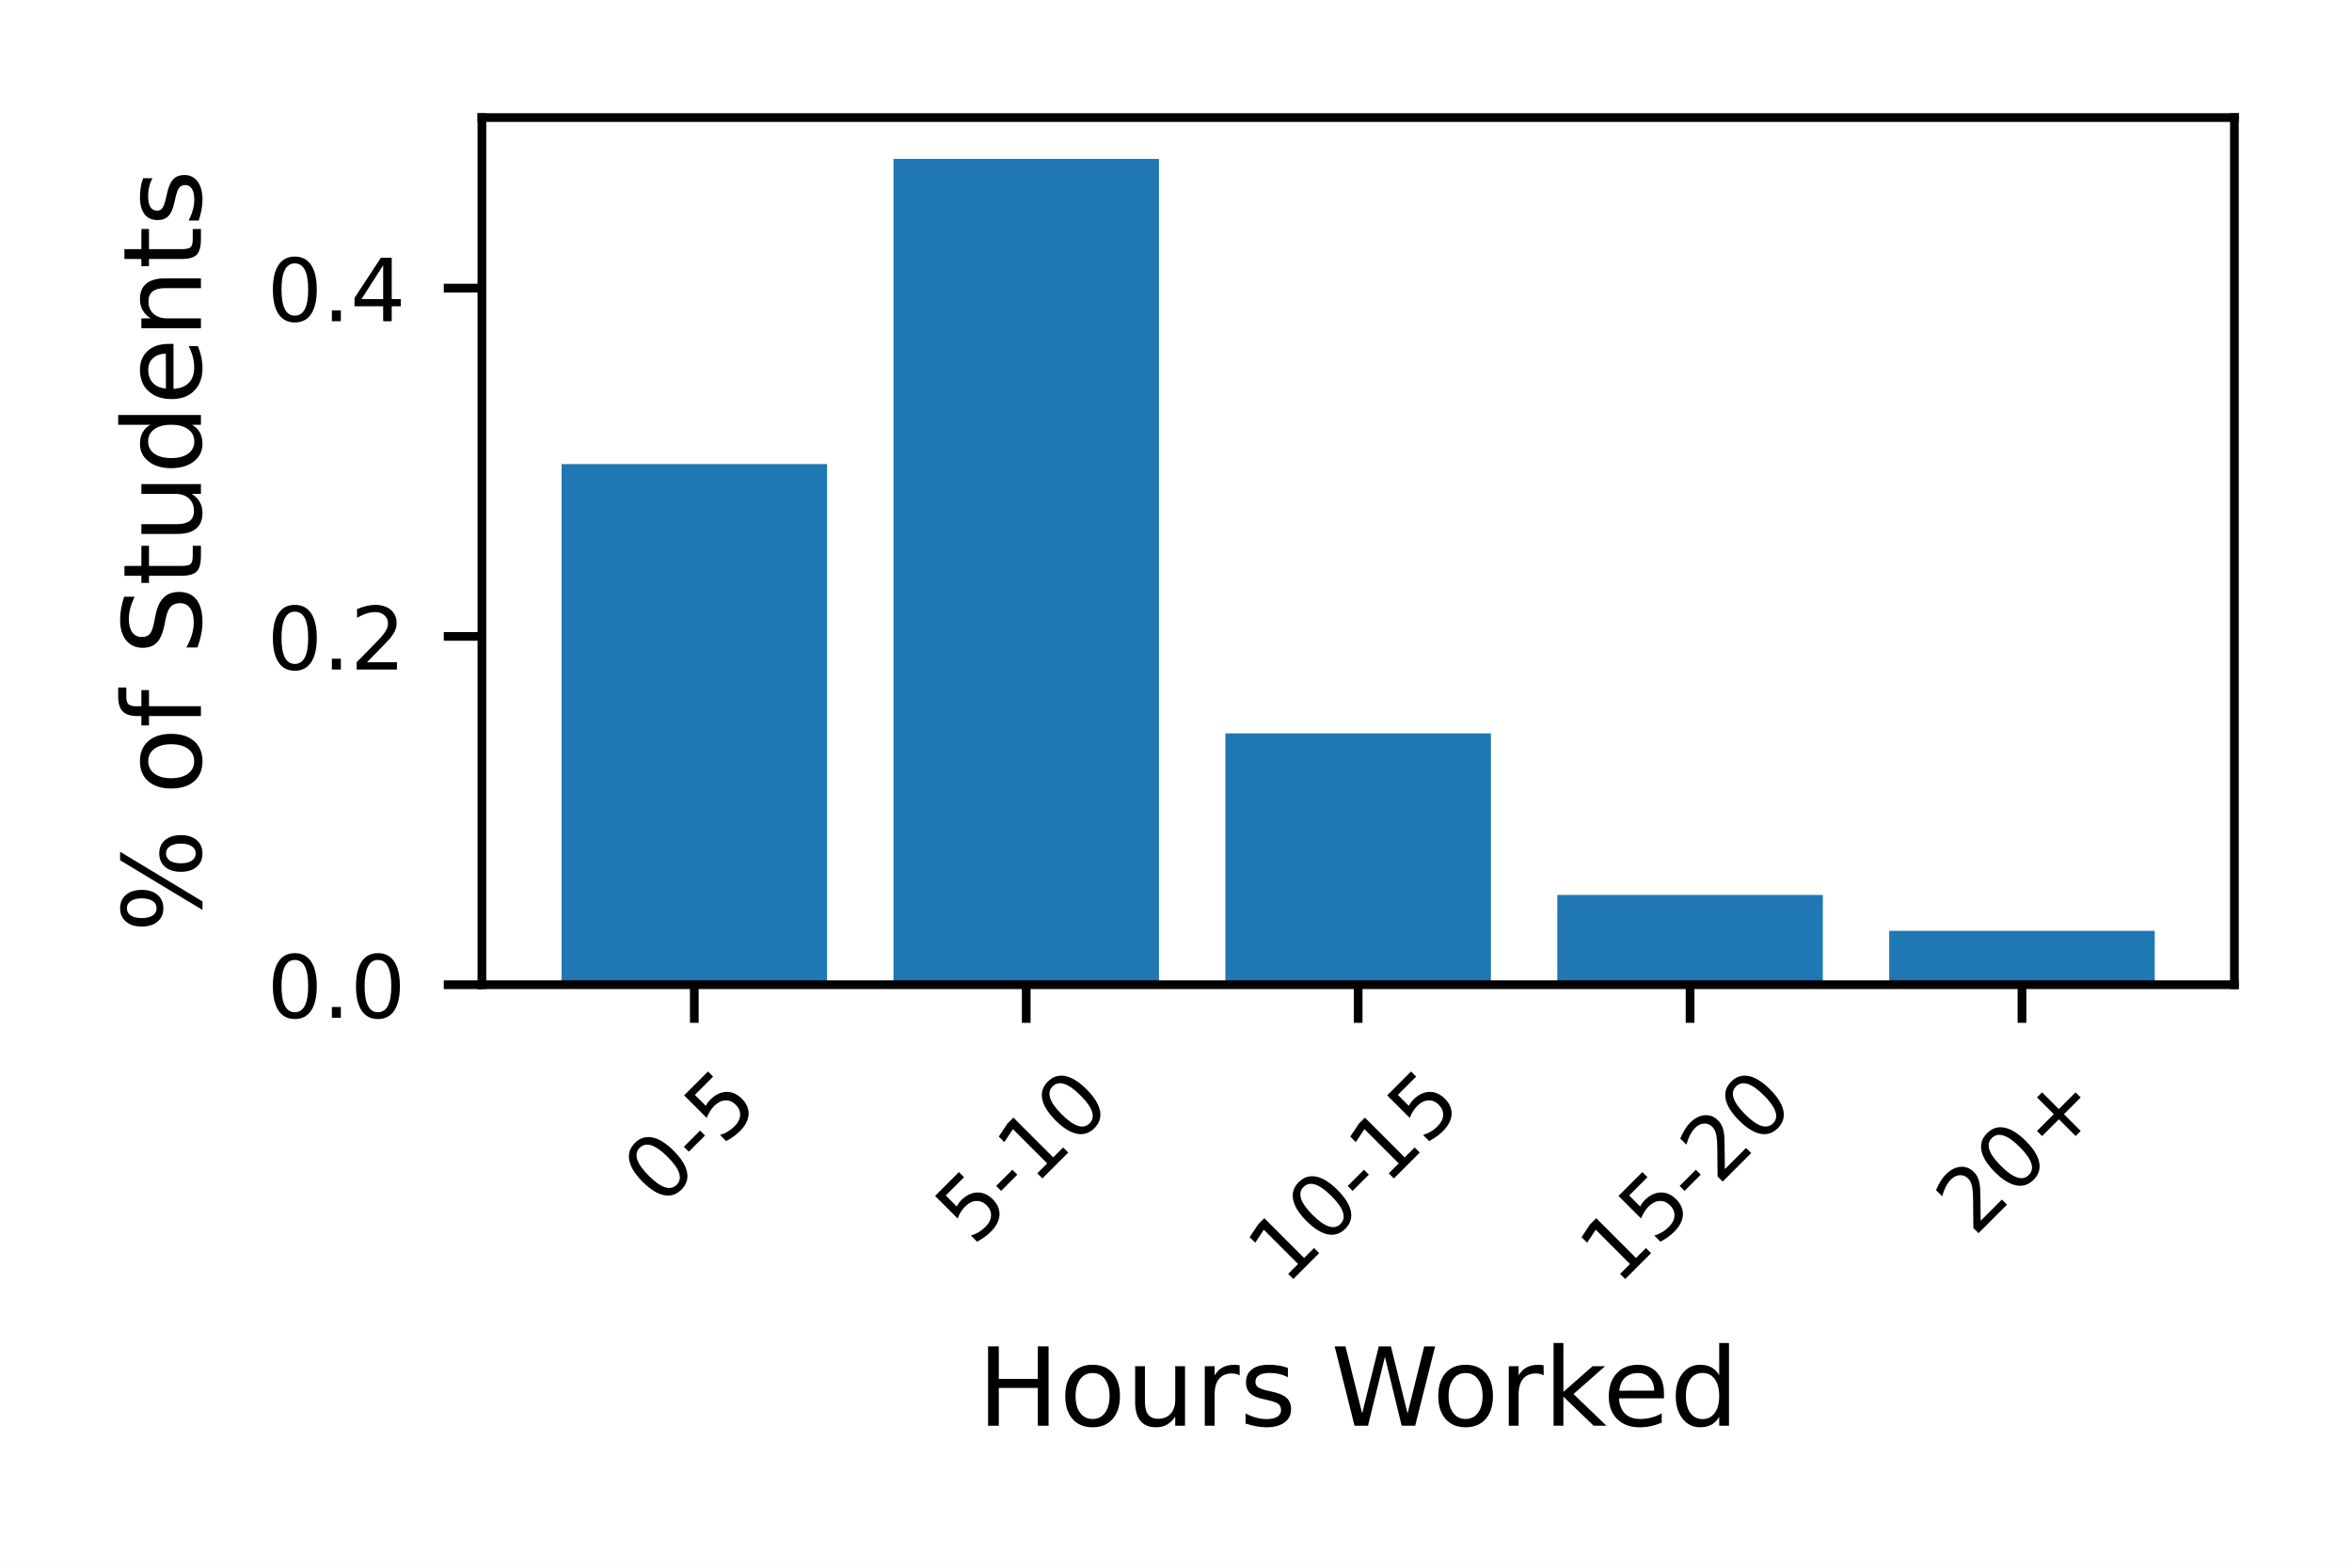
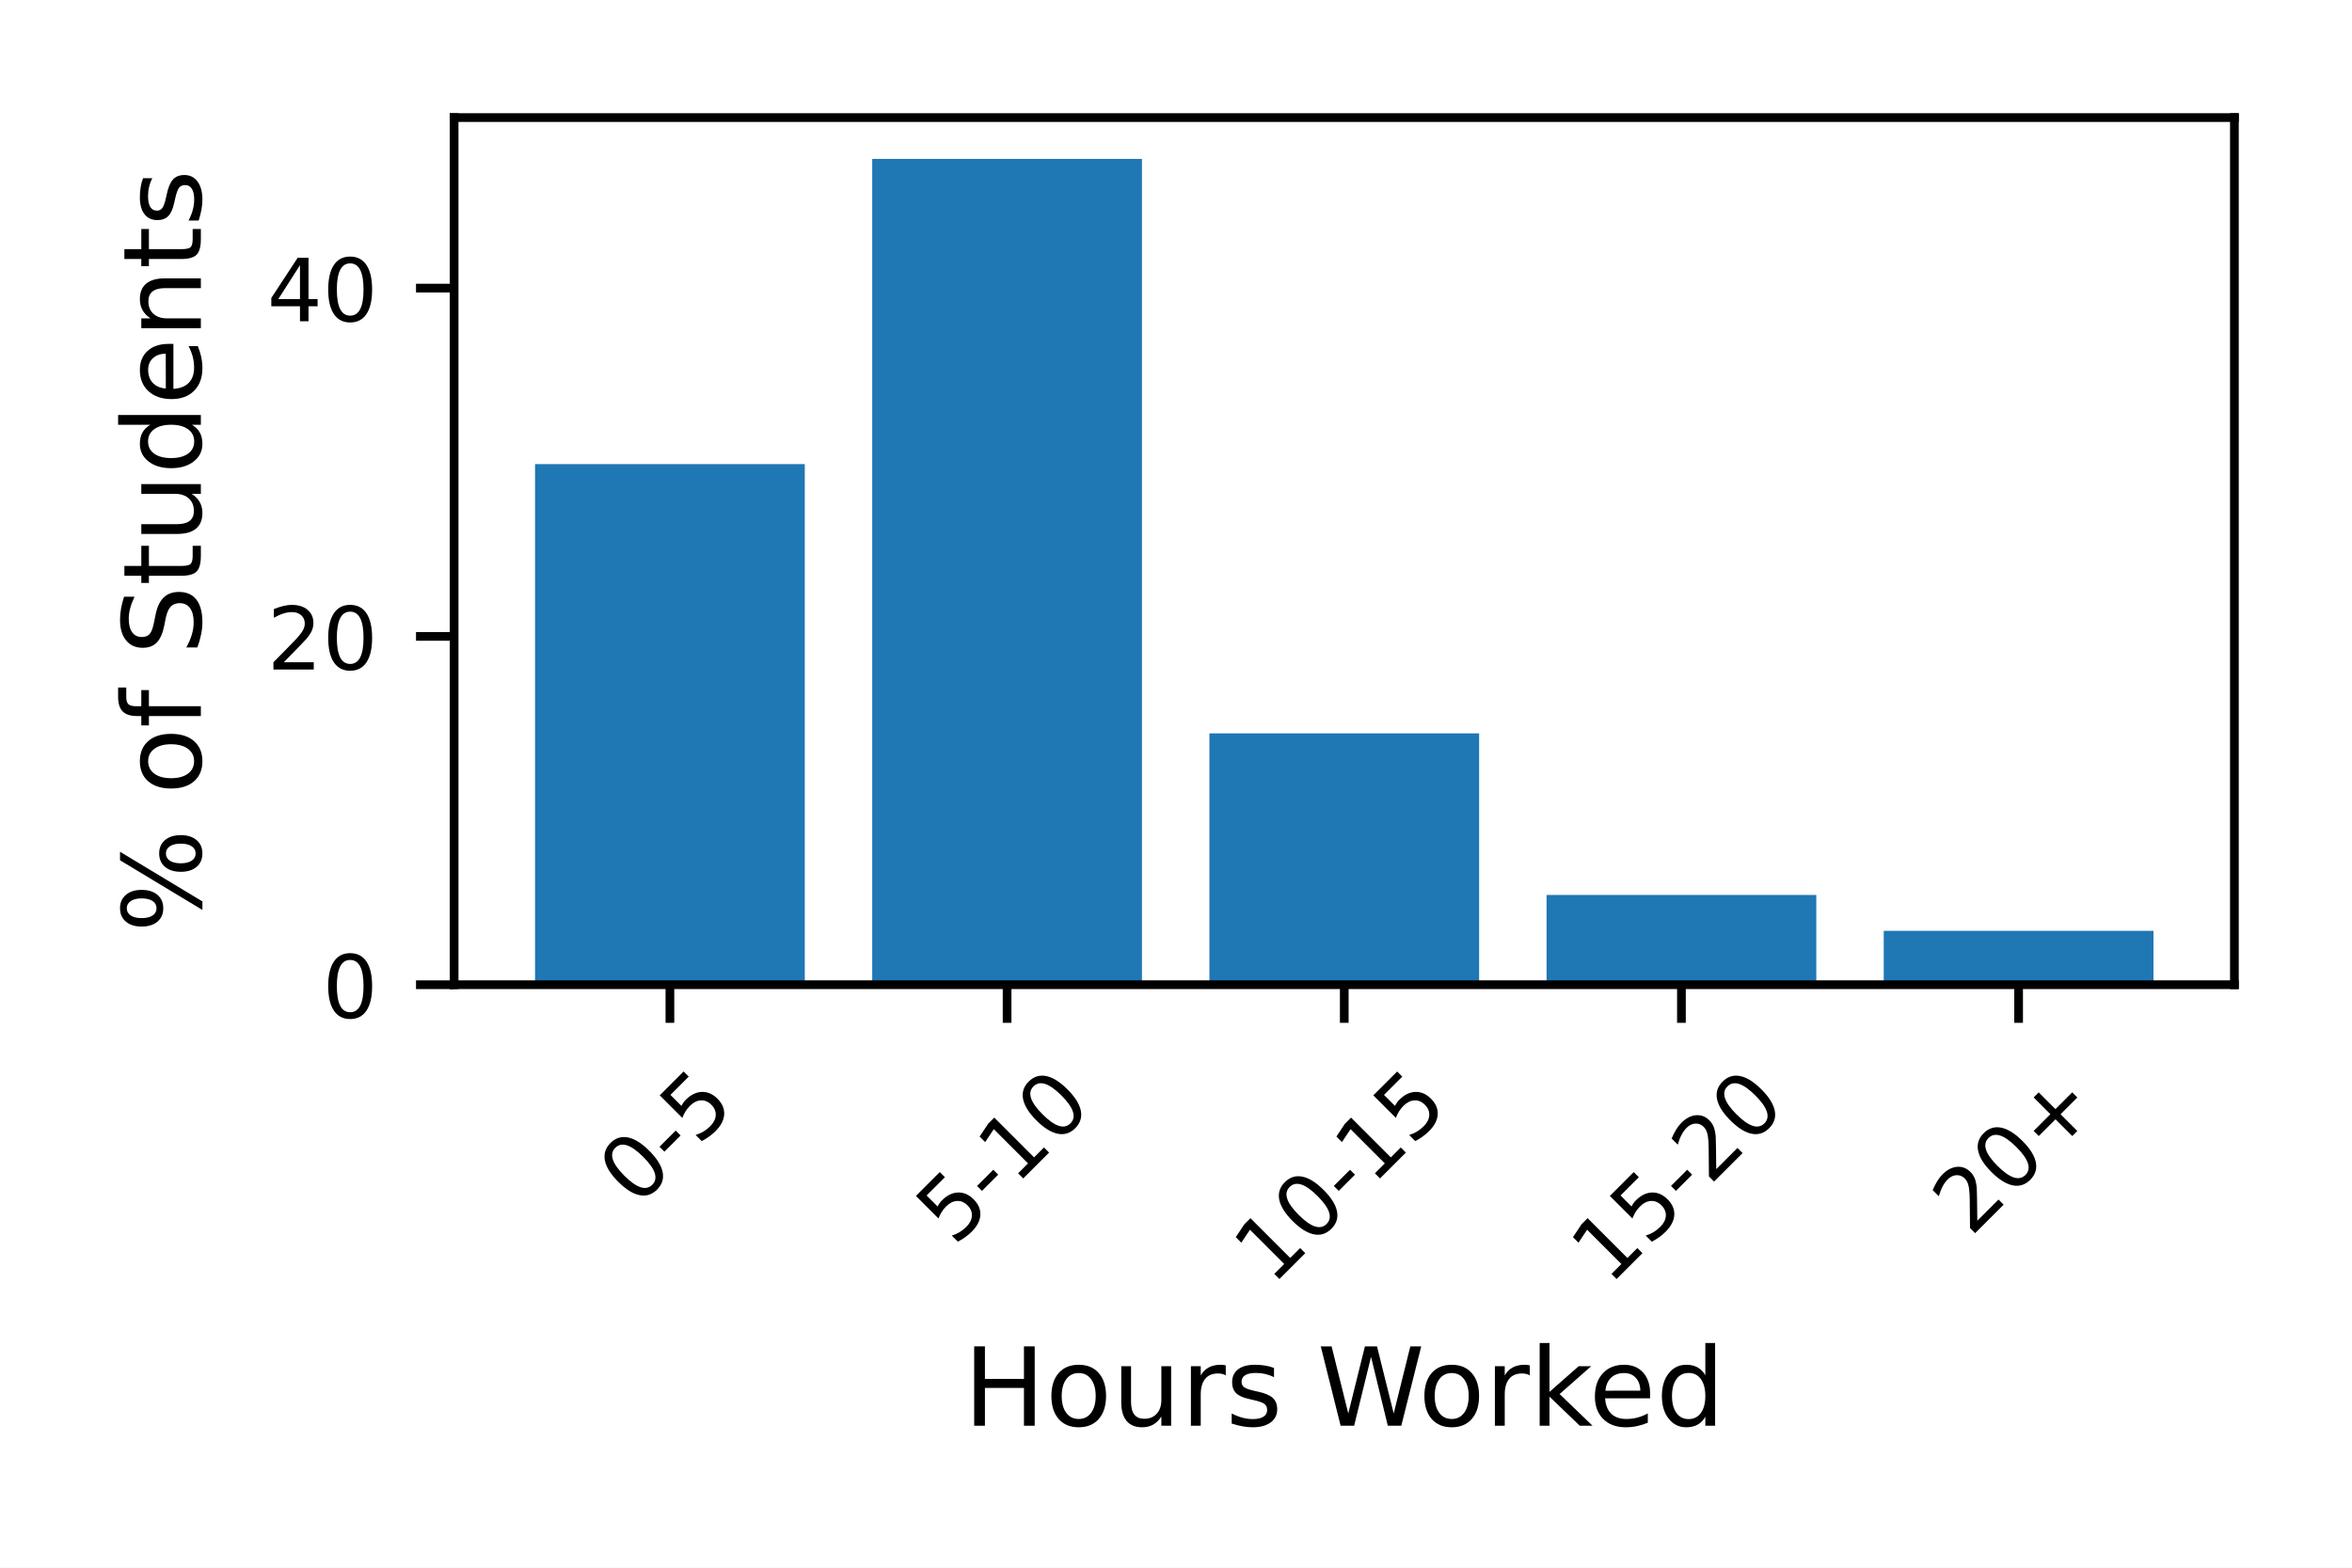
<svg xmlns="http://www.w3.org/2000/svg" xmlns:xlink="http://www.w3.org/1999/xlink" width="216pt" height="144pt" viewBox="0 0 216 144" version="1.1">
  <defs>
    <style type="text/css">*{stroke-linejoin: round; stroke-linecap: butt}</style>
  </defs>
  <g id="figure_1">
    <g id="patch_1">
      <path d="M 0 144  L 216 144  L 216 0  L 0 0  z " style="fill: #ffffff" />
    </g>
    <g id="axes_1">
      <g id="patch_2">
-         <path d="M 44.255 90.45  L 205.2 90.45  L 205.2 10.8  L 44.255 10.8  z " style="fill: #ffffff" />
+         <path d="M 41.705 90.45  L 205.2 90.45  L 205.2 10.8  L 41.705 10.8  z " style="fill: #ffffff" />
      </g>
      <g id="patch_3">
-         <path d="M 51.571 90.45  L 75.956 90.45  L 75.956 42.627  L 51.571 42.627  z " clip-path="url(#p4d3fccb7ea)" style="fill: #1f77b4" />
+         <path d="M 49.137 90.45  L 73.909 90.45  L 73.909 42.627  L 49.137 42.627  z " clip-path="url(#p85bb1d453a)" style="fill: #1f77b4" />
      </g>
      <g id="patch_4">
-         <path d="M 82.053 90.45  L 106.438 90.45  L 106.438 14.593  L 82.053 14.593  z " clip-path="url(#p4d3fccb7ea)" style="fill: #1f77b4" />
+         <path d="M 80.102 90.45  L 104.874 90.45  L 104.874 14.593  L 80.102 14.593  z " clip-path="url(#p85bb1d453a)" style="fill: #1f77b4" />
      </g>
      <g id="patch_5">
-         <path d="M 112.535 90.45  L 136.92 90.45  L 136.92 67.363  L 112.535 67.363  z " clip-path="url(#p4d3fccb7ea)" style="fill: #1f77b4" />
+         <path d="M 111.067 90.45  L 135.838 90.45  L 135.838 67.363  L 111.067 67.363  z " clip-path="url(#p85bb1d453a)" style="fill: #1f77b4" />
      </g>
      <g id="patch_6">
-         <path d="M 143.017 90.45  L 167.402 90.45  L 167.402 82.205  L 143.017 82.205  z " clip-path="url(#p4d3fccb7ea)" style="fill: #1f77b4" />
+         <path d="M 142.031 90.45  L 166.803 90.45  L 166.803 82.205  L 142.031 82.205  z " clip-path="url(#p85bb1d453a)" style="fill: #1f77b4" />
      </g>
      <g id="patch_7">
-         <path d="M 173.499 90.45  L 197.884 90.45  L 197.884 85.503  L 173.499 85.503  z " clip-path="url(#p4d3fccb7ea)" style="fill: #1f77b4" />
+         <path d="M 172.996 90.45  L 197.768 90.45  L 197.768 85.503  L 172.996 85.503  z " clip-path="url(#p85bb1d453a)" style="fill: #1f77b4" />
      </g>
      <g id="matplotlib.axis_1">
        <g id="xtick_1">
          <g id="line2d_1">
            <defs>
-               <path id="m975e7109b5" d="M 0 0  L 0 3.5  " style="stroke: #000000; stroke-width: 0.8" />
-             </defs>
-             <g>
-               <use xlink:href="#m975e7109b5" x="63.763" y="90.45" style="stroke: #000000; stroke-width: 0.8" />
+               <path id="m13edde7e60" d="M 0 0  L 0 3.5  " style="stroke: #000000; stroke-width: 0.8" />
+             </defs>
+             <g>
+               <use xlink:href="#m13edde7e60" x="61.523" y="90.45" style="stroke: #000000; stroke-width: 0.8" />
            </g>
          </g>
          <g id="text_1">
-             <g transform="translate(60.70481 110.9876) rotate(-45) scale(0.08 -0.08)">
+             <g transform="translate(58.4639 110.9876) rotate(-45) scale(0.08 -0.08)">
              <defs>
                <path id="DejaVuSans-30" d="M 2034 4250  Q 1547 4250 1301 3770  Q 1056 3291 1056 2328  Q 1056 1369 1301 889  Q 1547 409 2034 409  Q 2525 409 2770 889  Q 3016 1369 3016 2328  Q 3016 3291 2770 3770  Q 2525 4250 2034 4250  z M 2034 4750  Q 2819 4750 3233 4129  Q 3647 3509 3647 2328  Q 3647 1150 3233 529  Q 2819 -91 2034 -91  Q 1250 -91 836 529  Q 422 1150 422 2328  Q 422 3509 836 4129  Q 1250 4750 2034 4750  z " transform="scale(0.015625)" />
                <path id="DejaVuSans-2d" d="M 313 2009  L 1997 2009  L 1997 1497  L 313 1497  L 313 2009  z " transform="scale(0.015625)" />
                <path id="DejaVuSans-35" d="M 691 4666  L 3169 4666  L 3169 4134  L 1269 4134  L 1269 2991  Q 1406 3038 1543 3061  Q 1681 3084 1819 3084  Q 2600 3084 3056 2656  Q 3513 2228 3513 1497  Q 3513 744 3044 326  Q 2575 -91 1722 -91  Q 1428 -91 1123 -41  Q 819 9 494 109  L 494 744  Q 775 591 1075 516  Q 1375 441 1709 441  Q 2250 441 2565 725  Q 2881 1009 2881 1497  Q 2881 1984 2565 2268  Q 2250 2553 1709 2553  Q 1456 2553 1204 2497  Q 953 2441 691 2322  L 691 4666  z " transform="scale(0.015625)" />
              </defs>
              <use xlink:href="#DejaVuSans-30" />
              <use xlink:href="#DejaVuSans-2d" x="63.623" />
              <use xlink:href="#DejaVuSans-35" x="99.707" />
            </g>
          </g>
        </g>
        <g id="xtick_2">
          <g id="line2d_2">
            <g>
-               <use xlink:href="#m975e7109b5" x="94.245" y="90.45" style="stroke: #000000; stroke-width: 0.8" />
+               <use xlink:href="#m13edde7e60" x="92.488" y="90.45" style="stroke: #000000; stroke-width: 0.8" />
            </g>
          </g>
          <g id="text_2">
-             <g transform="translate(89.38723 114.5868) rotate(-45) scale(0.08 -0.08)">
+             <g transform="translate(87.62927 114.5868) rotate(-45) scale(0.08 -0.08)">
              <defs>
                <path id="DejaVuSans-31" d="M 794 531  L 1825 531  L 1825 4091  L 703 3866  L 703 4441  L 1819 4666  L 2450 4666  L 2450 531  L 3481 531  L 3481 0  L 794 0  L 794 531  z " transform="scale(0.015625)" />
              </defs>
              <use xlink:href="#DejaVuSans-35" />
              <use xlink:href="#DejaVuSans-2d" x="63.623" />
              <use xlink:href="#DejaVuSans-31" x="99.707" />
              <use xlink:href="#DejaVuSans-30" x="163.33" />
            </g>
          </g>
        </g>
        <g id="xtick_3">
          <g id="line2d_3">
            <g>
-               <use xlink:href="#m975e7109b5" x="124.728" y="90.45" style="stroke: #000000; stroke-width: 0.8" />
+               <use xlink:href="#m13edde7e60" x="123.453" y="90.45" style="stroke: #000000; stroke-width: 0.8" />
            </g>
          </g>
          <g id="text_3">
-             <g transform="translate(118.0696 118.186) rotate(-45) scale(0.08 -0.08)">
+             <g transform="translate(116.7946 118.186) rotate(-45) scale(0.08 -0.08)">
              <use xlink:href="#DejaVuSans-31" />
              <use xlink:href="#DejaVuSans-30" x="63.623" />
              <use xlink:href="#DejaVuSans-2d" x="127.246" />
              <use xlink:href="#DejaVuSans-31" x="163.33" />
              <use xlink:href="#DejaVuSans-35" x="226.953" />
            </g>
          </g>
        </g>
        <g id="xtick_4">
          <g id="line2d_4">
            <g>
-               <use xlink:href="#m975e7109b5" x="155.21" y="90.45" style="stroke: #000000; stroke-width: 0.8" />
+               <use xlink:href="#m13edde7e60" x="154.417" y="90.45" style="stroke: #000000; stroke-width: 0.8" />
            </g>
          </g>
          <g id="text_4">
-             <g transform="translate(148.5517 118.186) rotate(-45) scale(0.08 -0.08)">
+             <g transform="translate(147.7596 118.186) rotate(-45) scale(0.08 -0.08)">
              <defs>
                <path id="DejaVuSans-32" d="M 1228 531  L 3431 531  L 3431 0  L 469 0  L 469 531  Q 828 903 1448 1529  Q 2069 2156 2228 2338  Q 2531 2678 2651 2914  Q 2772 3150 2772 3378  Q 2772 3750 2511 3984  Q 2250 4219 1831 4219  Q 1534 4219 1204 4116  Q 875 4013 500 3803  L 500 4441  Q 881 4594 1212 4672  Q 1544 4750 1819 4750  Q 2544 4750 2975 4387  Q 3406 4025 3406 3419  Q 3406 3131 3298 2873  Q 3191 2616 2906 2266  Q 2828 2175 2409 1742  Q 1991 1309 1228 531  z " transform="scale(0.015625)" />
              </defs>
              <use xlink:href="#DejaVuSans-31" />
              <use xlink:href="#DejaVuSans-35" x="63.623" />
              <use xlink:href="#DejaVuSans-2d" x="127.246" />
              <use xlink:href="#DejaVuSans-32" x="163.33" />
              <use xlink:href="#DejaVuSans-30" x="226.953" />
            </g>
          </g>
        </g>
        <g id="xtick_5">
          <g id="line2d_5">
            <g>
-               <use xlink:href="#m975e7109b5" x="185.692" y="90.45" style="stroke: #000000; stroke-width: 0.8" />
+               <use xlink:href="#m13edde7e60" x="185.382" y="90.45" style="stroke: #000000; stroke-width: 0.8" />
            </g>
          </g>
          <g id="text_5">
-             <g transform="translate(181.2831 113.687) rotate(-45) scale(0.08 -0.08)">
+             <g transform="translate(180.9741 113.687) rotate(-45) scale(0.08 -0.08)">
              <defs>
                <path id="DejaVuSans-2b" d="M 2944 4013  L 2944 2272  L 4684 2272  L 4684 1741  L 2944 1741  L 2944 0  L 2419 0  L 2419 1741  L 678 1741  L 678 2272  L 2419 2272  L 2419 4013  L 2944 4013  z " transform="scale(0.015625)" />
              </defs>
              <use xlink:href="#DejaVuSans-32" />
              <use xlink:href="#DejaVuSans-30" x="63.623" />
              <use xlink:href="#DejaVuSans-2b" x="127.246" />
            </g>
          </g>
        </g>
        <g id="text_6">
-           <g transform="translate(89.76031 130.9609) scale(0.1 -0.1)">
+           <g transform="translate(88.48531 130.9609) scale(0.1 -0.1)">
            <defs>
              <path id="DejaVuSans-48" d="M 628 4666  L 1259 4666  L 1259 2753  L 3553 2753  L 3553 4666  L 4184 4666  L 4184 0  L 3553 0  L 3553 2222  L 1259 2222  L 1259 0  L 628 0  L 628 4666  z " transform="scale(0.015625)" />
              <path id="DejaVuSans-6f" d="M 1959 3097  Q 1497 3097 1228 2736  Q 959 2375 959 1747  Q 959 1119 1226 758  Q 1494 397 1959 397  Q 2419 397 2687 759  Q 2956 1122 2956 1747  Q 2956 2369 2687 2733  Q 2419 3097 1959 3097  z M 1959 3584  Q 2709 3584 3137 3096  Q 3566 2609 3566 1747  Q 3566 888 3137 398  Q 2709 -91 1959 -91  Q 1206 -91 779 398  Q 353 888 353 1747  Q 353 2609 779 3096  Q 1206 3584 1959 3584  z " transform="scale(0.015625)" />
              <path id="DejaVuSans-75" d="M 544 1381  L 544 3500  L 1119 3500  L 1119 1403  Q 1119 906 1312 657  Q 1506 409 1894 409  Q 2359 409 2629 706  Q 2900 1003 2900 1516  L 2900 3500  L 3475 3500  L 3475 0  L 2900 0  L 2900 538  Q 2691 219 2414 64  Q 2138 -91 1772 -91  Q 1169 -91 856 284  Q 544 659 544 1381  z M 1991 3584  L 1991 3584  z " transform="scale(0.015625)" />
              <path id="DejaVuSans-72" d="M 2631 2963  Q 2534 3019 2420 3045  Q 2306 3072 2169 3072  Q 1681 3072 1420 2755  Q 1159 2438 1159 1844  L 1159 0  L 581 0  L 581 3500  L 1159 3500  L 1159 2956  Q 1341 3275 1631 3429  Q 1922 3584 2338 3584  Q 2397 3584 2469 3576  Q 2541 3569 2628 3553  L 2631 2963  z " transform="scale(0.015625)" />
              <path id="DejaVuSans-73" d="M 2834 3397  L 2834 2853  Q 2591 2978 2328 3040  Q 2066 3103 1784 3103  Q 1356 3103 1142 2972  Q 928 2841 928 2578  Q 928 2378 1081 2264  Q 1234 2150 1697 2047  L 1894 2003  Q 2506 1872 2764 1633  Q 3022 1394 3022 966  Q 3022 478 2636 193  Q 2250 -91 1575 -91  Q 1294 -91 989 -36  Q 684 19 347 128  L 347 722  Q 666 556 975 473  Q 1284 391 1588 391  Q 1994 391 2212 530  Q 2431 669 2431 922  Q 2431 1156 2273 1281  Q 2116 1406 1581 1522  L 1381 1569  Q 847 1681 609 1914  Q 372 2147 372 2553  Q 372 3047 722 3315  Q 1072 3584 1716 3584  Q 2034 3584 2315 3537  Q 2597 3491 2834 3397  z " transform="scale(0.015625)" />
              <path id="DejaVuSans-20" transform="scale(0.015625)" />
              <path id="DejaVuSans-57" d="M 213 4666  L 850 4666  L 1831 722  L 2809 4666  L 3519 4666  L 4500 722  L 5478 4666  L 6119 4666  L 4947 0  L 4153 0  L 3169 4050  L 2175 0  L 1381 0  L 213 4666  z " transform="scale(0.015625)" />
              <path id="DejaVuSans-6b" d="M 581 4863  L 1159 4863  L 1159 1991  L 2875 3500  L 3609 3500  L 1753 1863  L 3688 0  L 2938 0  L 1159 1709  L 1159 0  L 581 0  L 581 4863  z " transform="scale(0.015625)" />
              <path id="DejaVuSans-65" d="M 3597 1894  L 3597 1613  L 953 1613  Q 991 1019 1311 708  Q 1631 397 2203 397  Q 2534 397 2845 478  Q 3156 559 3463 722  L 3463 178  Q 3153 47 2828 -22  Q 2503 -91 2169 -91  Q 1331 -91 842 396  Q 353 884 353 1716  Q 353 2575 817 3079  Q 1281 3584 2069 3584  Q 2775 3584 3186 3129  Q 3597 2675 3597 1894  z M 3022 2063  Q 3016 2534 2758 2815  Q 2500 3097 2075 3097  Q 1594 3097 1305 2825  Q 1016 2553 972 2059  L 3022 2063  z " transform="scale(0.015625)" />
              <path id="DejaVuSans-64" d="M 2906 2969  L 2906 4863  L 3481 4863  L 3481 0  L 2906 0  L 2906 525  Q 2725 213 2448 61  Q 2172 -91 1784 -91  Q 1150 -91 751 415  Q 353 922 353 1747  Q 353 2572 751 3078  Q 1150 3584 1784 3584  Q 2172 3584 2448 3432  Q 2725 3281 2906 2969  z M 947 1747  Q 947 1113 1208 752  Q 1469 391 1925 391  Q 2381 391 2643 752  Q 2906 1113 2906 1747  Q 2906 2381 2643 2742  Q 2381 3103 1925 3103  Q 1469 3103 1208 2742  Q 947 2381 947 1747  z " transform="scale(0.015625)" />
            </defs>
            <use xlink:href="#DejaVuSans-48" />
            <use xlink:href="#DejaVuSans-6f" x="75.195" />
            <use xlink:href="#DejaVuSans-75" x="136.377" />
            <use xlink:href="#DejaVuSans-72" x="199.756" />
            <use xlink:href="#DejaVuSans-73" x="240.869" />
            <use xlink:href="#DejaVuSans-20" x="292.969" />
            <use xlink:href="#DejaVuSans-57" x="324.756" />
            <use xlink:href="#DejaVuSans-6f" x="417.758" />
            <use xlink:href="#DejaVuSans-72" x="478.939" />
            <use xlink:href="#DejaVuSans-6b" x="520.053" />
            <use xlink:href="#DejaVuSans-65" x="574.338" />
            <use xlink:href="#DejaVuSans-64" x="635.861" />
          </g>
        </g>
      </g>
      <g id="matplotlib.axis_2">
        <g id="ytick_1">
          <g id="line2d_6">
            <defs>
-               <path id="ma0b82fae9a" d="M 0 0  L -3.5 0  " style="stroke: #000000; stroke-width: 0.8" />
-             </defs>
-             <g>
-               <use xlink:href="#ma0b82fae9a" x="44.255" y="90.45" style="stroke: #000000; stroke-width: 0.8" />
+               <path id="m2c7799cc70" d="M 0 0  L -3.5 0  " style="stroke: #000000; stroke-width: 0.8" />
+             </defs>
+             <g>
+               <use xlink:href="#m2c7799cc70" x="41.705" y="90.45" style="stroke: #000000; stroke-width: 0.8" />
            </g>
          </g>
          <g id="text_7">
-             <g transform="translate(24.5325 93.48946) scale(0.08 -0.08)">
-               <defs>
-                 <path id="DejaVuSans-2e" d="M 684 794  L 1344 794  L 1344 0  L 684 0  L 684 794  z " transform="scale(0.015625)" />
-               </defs>
+             <g transform="translate(29.615 93.48946) scale(0.08 -0.08)">
              <use xlink:href="#DejaVuSans-30" />
-               <use xlink:href="#DejaVuSans-2e" x="63.623" />
-               <use xlink:href="#DejaVuSans-30" x="95.41" />
            </g>
          </g>
        </g>
        <g id="ytick_2">
          <g id="line2d_7">
            <g>
-               <use xlink:href="#ma0b82fae9a" x="44.255" y="58.458" style="stroke: #000000; stroke-width: 0.8" />
+               <use xlink:href="#m2c7799cc70" x="41.705" y="58.458" style="stroke: #000000; stroke-width: 0.8" />
            </g>
          </g>
          <g id="text_8">
-             <g transform="translate(24.5325 61.4975) scale(0.08 -0.08)">
-               <use xlink:href="#DejaVuSans-30" />
-               <use xlink:href="#DejaVuSans-2e" x="63.623" />
-               <use xlink:href="#DejaVuSans-32" x="95.41" />
+             <g transform="translate(24.525 61.4975) scale(0.08 -0.08)">
+               <use xlink:href="#DejaVuSans-32" />
+               <use xlink:href="#DejaVuSans-30" x="63.623" />
            </g>
          </g>
        </g>
        <g id="ytick_3">
          <g id="line2d_8">
            <g>
-               <use xlink:href="#ma0b82fae9a" x="44.255" y="26.466" style="stroke: #000000; stroke-width: 0.8" />
+               <use xlink:href="#m2c7799cc70" x="41.705" y="26.466" style="stroke: #000000; stroke-width: 0.8" />
            </g>
          </g>
          <g id="text_9">
-             <g transform="translate(24.5325 29.50554) scale(0.08 -0.08)">
+             <g transform="translate(24.525 29.50554) scale(0.08 -0.08)">
              <defs>
                <path id="DejaVuSans-34" d="M 2419 4116  L 825 1625  L 2419 1625  L 2419 4116  z M 2253 4666  L 3047 4666  L 3047 1625  L 3713 1625  L 3713 1100  L 3047 1100  L 3047 0  L 2419 0  L 2419 1100  L 313 1100  L 313 1709  L 2253 4666  z " transform="scale(0.015625)" />
              </defs>
-               <use xlink:href="#DejaVuSans-30" />
-               <use xlink:href="#DejaVuSans-2e" x="63.623" />
-               <use xlink:href="#DejaVuSans-34" x="95.41" />
+               <use xlink:href="#DejaVuSans-34" />
+               <use xlink:href="#DejaVuSans-30" x="63.623" />
            </g>
          </g>
        </g>
        <g id="text_10">
-           <g transform="translate(18.45281 85.66098) rotate(-90) scale(0.1 -0.1)">
+           <g transform="translate(18.44531 85.66098) rotate(-90) scale(0.1 -0.1)">
            <defs>
              <path id="DejaVuSans-25" d="M 4653 2053  Q 4381 2053 4226 1822  Q 4072 1591 4072 1178  Q 4072 772 4226 539  Q 4381 306 4653 306  Q 4919 306 5073 539  Q 5228 772 5228 1178  Q 5228 1588 5073 1820  Q 4919 2053 4653 2053  z M 4653 2450  Q 5147 2450 5437 2106  Q 5728 1763 5728 1178  Q 5728 594 5436 251  Q 5144 -91 4653 -91  Q 4153 -91 3862 251  Q 3572 594 3572 1178  Q 3572 1766 3864 2108  Q 4156 2450 4653 2450  z M 1428 4353  Q 1159 4353 1004 4120  Q 850 3888 850 3481  Q 850 3069 1003 2837  Q 1156 2606 1428 2606  Q 1700 2606 1854 2837  Q 2009 3069 2009 3481  Q 2009 3884 1853 4118  Q 1697 4353 1428 4353  z M 4250 4750  L 4750 4750  L 1831 -91  L 1331 -91  L 4250 4750  z M 1428 4750  Q 1922 4750 2215 4408  Q 2509 4066 2509 3481  Q 2509 2891 2217 2550  Q 1925 2209 1428 2209  Q 931 2209 642 2551  Q 353 2894 353 3481  Q 353 4063 643 4406  Q 934 4750 1428 4750  z " transform="scale(0.015625)" />
              <path id="DejaVuSans-66" d="M 2375 4863  L 2375 4384  L 1825 4384  Q 1516 4384 1395 4259  Q 1275 4134 1275 3809  L 1275 3500  L 2222 3500  L 2222 3053  L 1275 3053  L 1275 0  L 697 0  L 697 3053  L 147 3053  L 147 3500  L 697 3500  L 697 3744  Q 697 4328 969 4595  Q 1241 4863 1831 4863  L 2375 4863  z " transform="scale(0.015625)" />
              <path id="DejaVuSans-53" d="M 3425 4513  L 3425 3897  Q 3066 4069 2747 4153  Q 2428 4238 2131 4238  Q 1616 4238 1336 4038  Q 1056 3838 1056 3469  Q 1056 3159 1242 3001  Q 1428 2844 1947 2747  L 2328 2669  Q 3034 2534 3370 2195  Q 3706 1856 3706 1288  Q 3706 609 3251 259  Q 2797 -91 1919 -91  Q 1588 -91 1214 -16  Q 841 59 441 206  L 441 856  Q 825 641 1194 531  Q 1563 422 1919 422  Q 2459 422 2753 634  Q 3047 847 3047 1241  Q 3047 1584 2836 1778  Q 2625 1972 2144 2069  L 1759 2144  Q 1053 2284 737 2584  Q 422 2884 422 3419  Q 422 4038 858 4394  Q 1294 4750 2059 4750  Q 2388 4750 2728 4690  Q 3069 4631 3425 4513  z " transform="scale(0.015625)" />
              <path id="DejaVuSans-74" d="M 1172 4494  L 1172 3500  L 2356 3500  L 2356 3053  L 1172 3053  L 1172 1153  Q 1172 725 1289 603  Q 1406 481 1766 481  L 2356 481  L 2356 0  L 1766 0  Q 1100 0 847 248  Q 594 497 594 1153  L 594 3053  L 172 3053  L 172 3500  L 594 3500  L 594 4494  L 1172 4494  z " transform="scale(0.015625)" />
              <path id="DejaVuSans-6e" d="M 3513 2113  L 3513 0  L 2938 0  L 2938 2094  Q 2938 2591 2744 2837  Q 2550 3084 2163 3084  Q 1697 3084 1428 2787  Q 1159 2491 1159 1978  L 1159 0  L 581 0  L 581 3500  L 1159 3500  L 1159 2956  Q 1366 3272 1645 3428  Q 1925 3584 2291 3584  Q 2894 3584 3203 3211  Q 3513 2838 3513 2113  z " transform="scale(0.015625)" />
            </defs>
            <use xlink:href="#DejaVuSans-25" />
            <use xlink:href="#DejaVuSans-20" x="95.02" />
            <use xlink:href="#DejaVuSans-6f" x="126.807" />
            <use xlink:href="#DejaVuSans-66" x="187.988" />
            <use xlink:href="#DejaVuSans-20" x="223.193" />
            <use xlink:href="#DejaVuSans-53" x="254.98" />
            <use xlink:href="#DejaVuSans-74" x="318.457" />
            <use xlink:href="#DejaVuSans-75" x="357.666" />
            <use xlink:href="#DejaVuSans-64" x="421.045" />
            <use xlink:href="#DejaVuSans-65" x="484.521" />
            <use xlink:href="#DejaVuSans-6e" x="546.045" />
            <use xlink:href="#DejaVuSans-74" x="609.424" />
            <use xlink:href="#DejaVuSans-73" x="648.633" />
          </g>
        </g>
      </g>
      <g id="patch_8">
-         <path d="M 44.255 90.45  L 44.255 10.8  " style="fill: none; stroke: #000000; stroke-width: 0.8; stroke-linejoin: miter; stroke-linecap: square" />
+         <path d="M 41.705 90.45  L 41.705 10.8  " style="fill: none; stroke: #000000; stroke-width: 0.8; stroke-linejoin: miter; stroke-linecap: square" />
      </g>
      <g id="patch_9">
        <path d="M 205.2 90.45  L 205.2 10.8  " style="fill: none; stroke: #000000; stroke-width: 0.8; stroke-linejoin: miter; stroke-linecap: square" />
      </g>
      <g id="patch_10">
-         <path d="M 44.255 90.45  L 205.2 90.45  " style="fill: none; stroke: #000000; stroke-width: 0.8; stroke-linejoin: miter; stroke-linecap: square" />
+         <path d="M 41.705 90.45  L 205.2 90.45  " style="fill: none; stroke: #000000; stroke-width: 0.8; stroke-linejoin: miter; stroke-linecap: square" />
      </g>
      <g id="patch_11">
-         <path d="M 44.255 10.8  L 205.2 10.8  " style="fill: none; stroke: #000000; stroke-width: 0.8; stroke-linejoin: miter; stroke-linecap: square" />
+         <path d="M 41.705 10.8  L 205.2 10.8  " style="fill: none; stroke: #000000; stroke-width: 0.8; stroke-linejoin: miter; stroke-linecap: square" />
      </g>
    </g>
  </g>
  <defs>
-     <clipPath id="p4d3fccb7ea">
-       <rect x="44.255" y="10.8" width="160.945" height="79.65" />
+     <clipPath id="p85bb1d453a">
+       <rect x="41.705" y="10.8" width="163.495" height="79.65" />
    </clipPath>
  </defs>
</svg>
